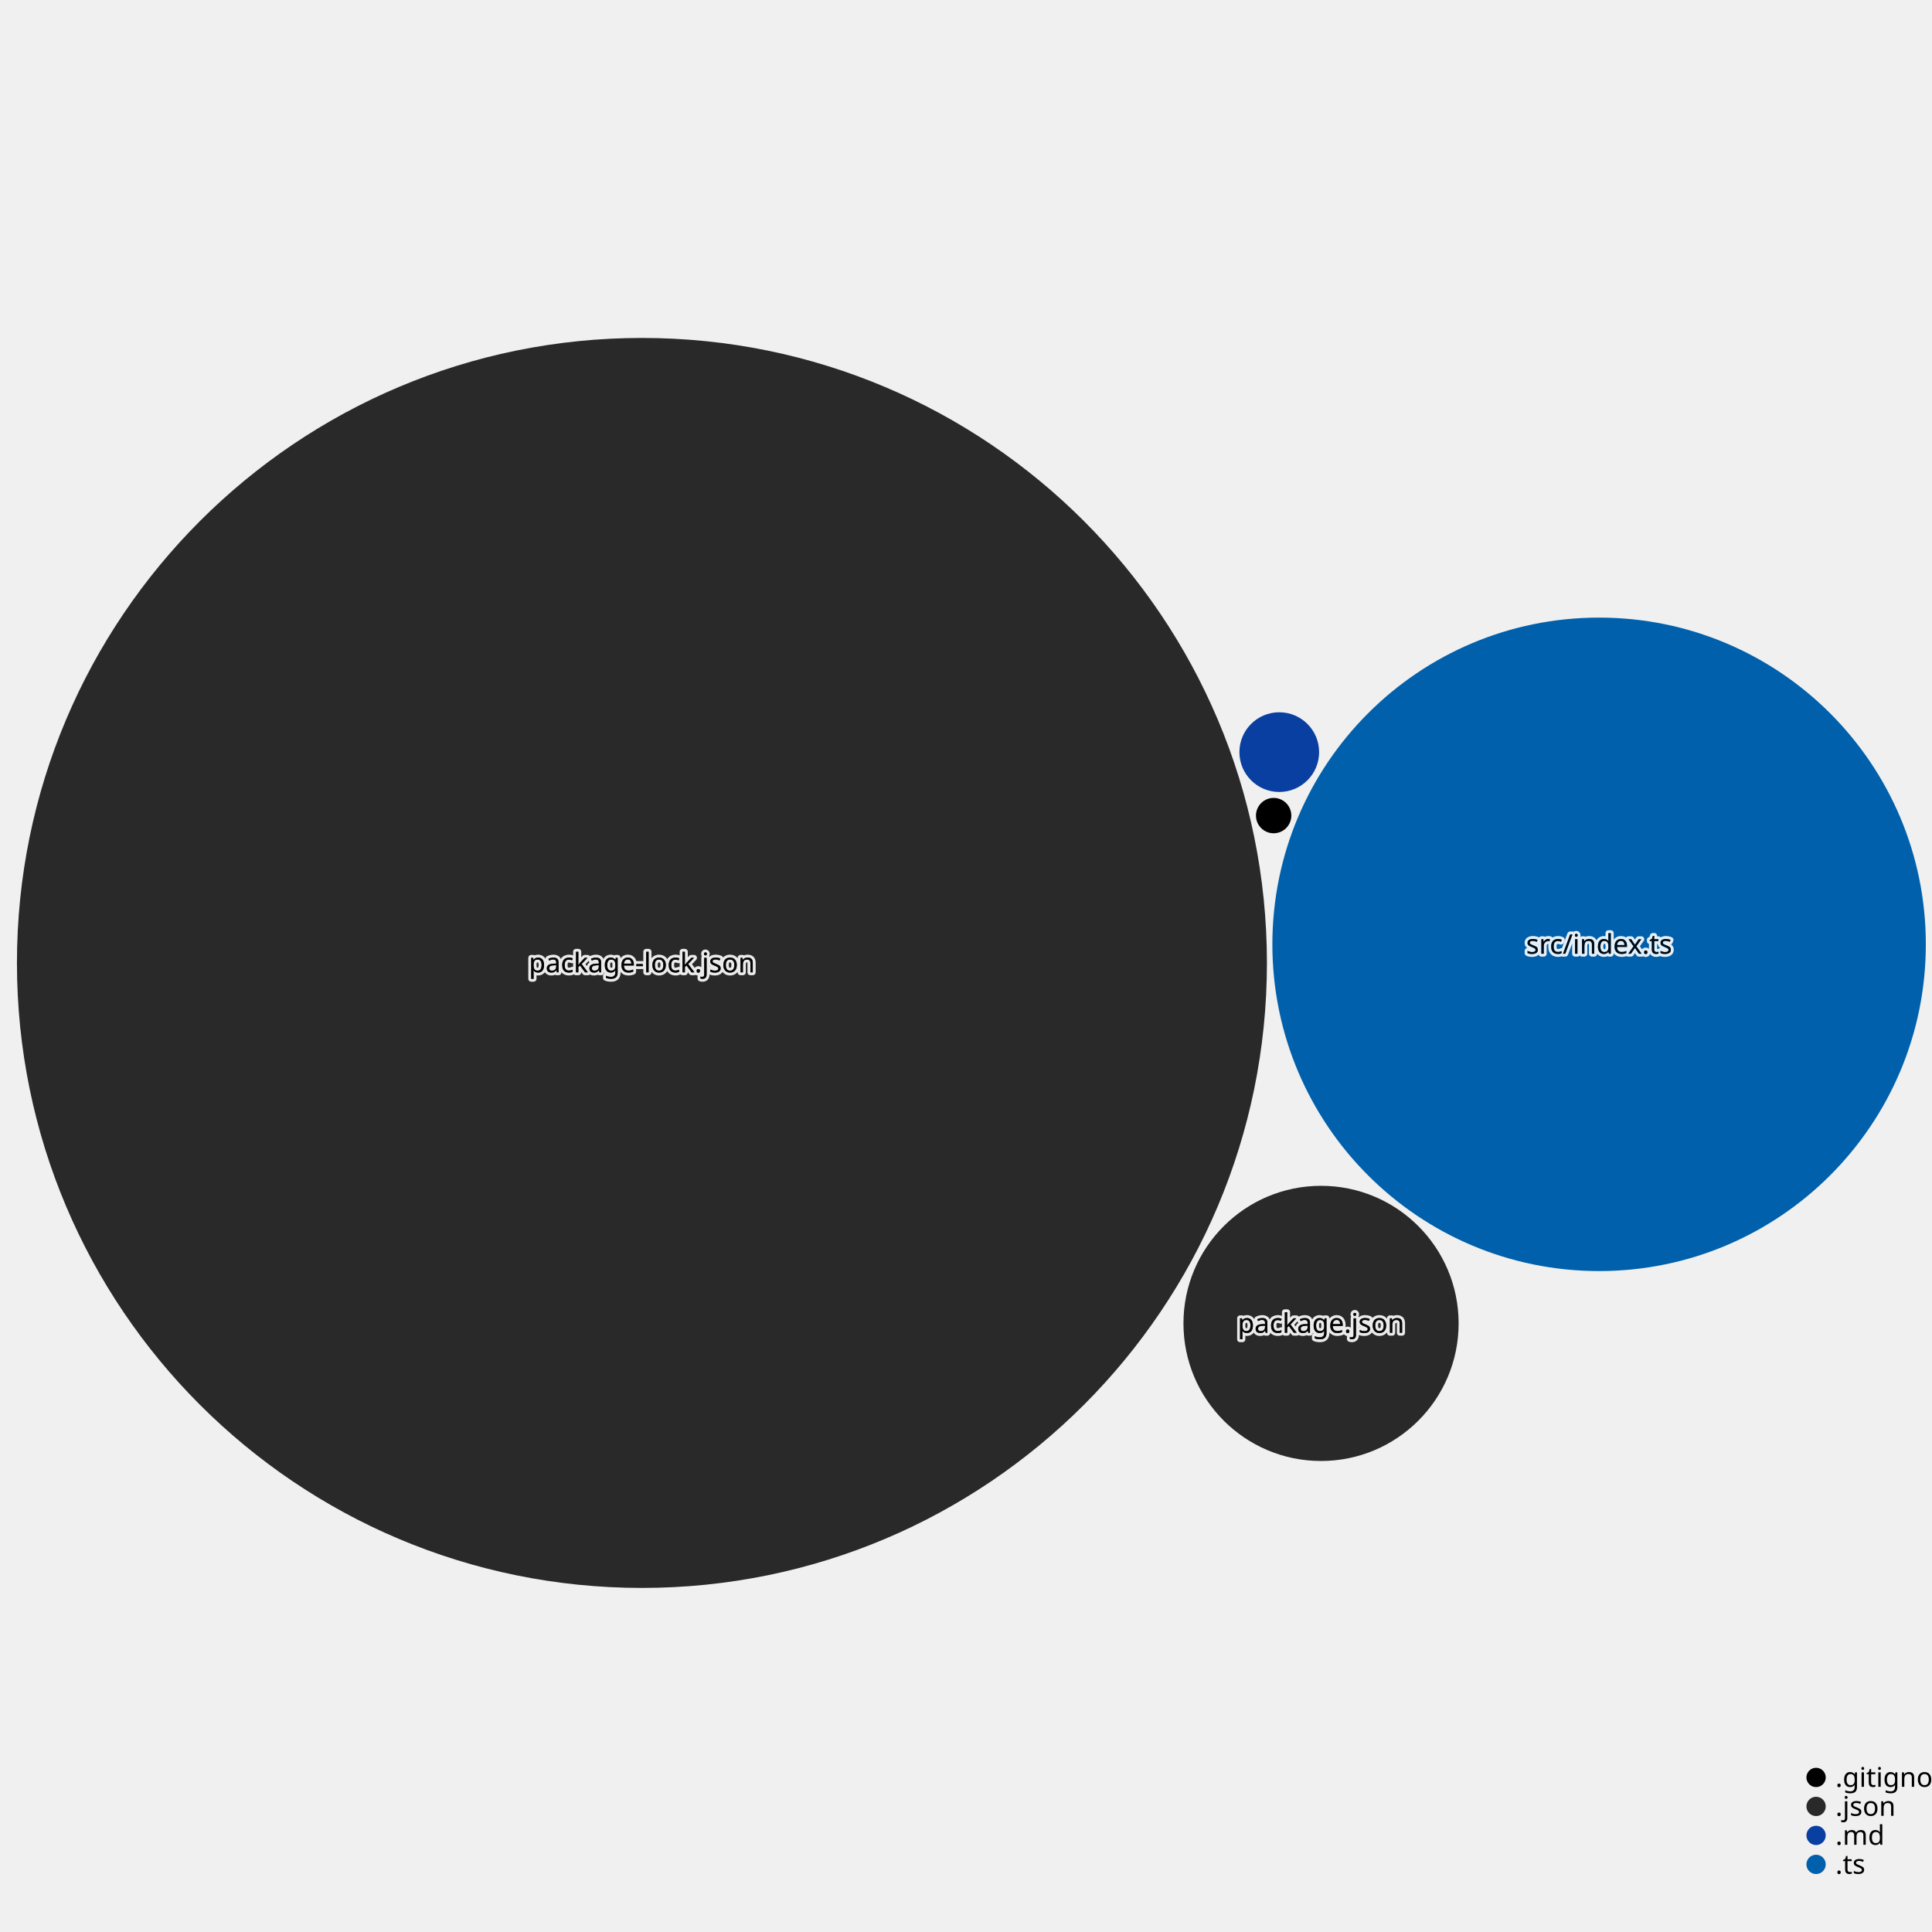
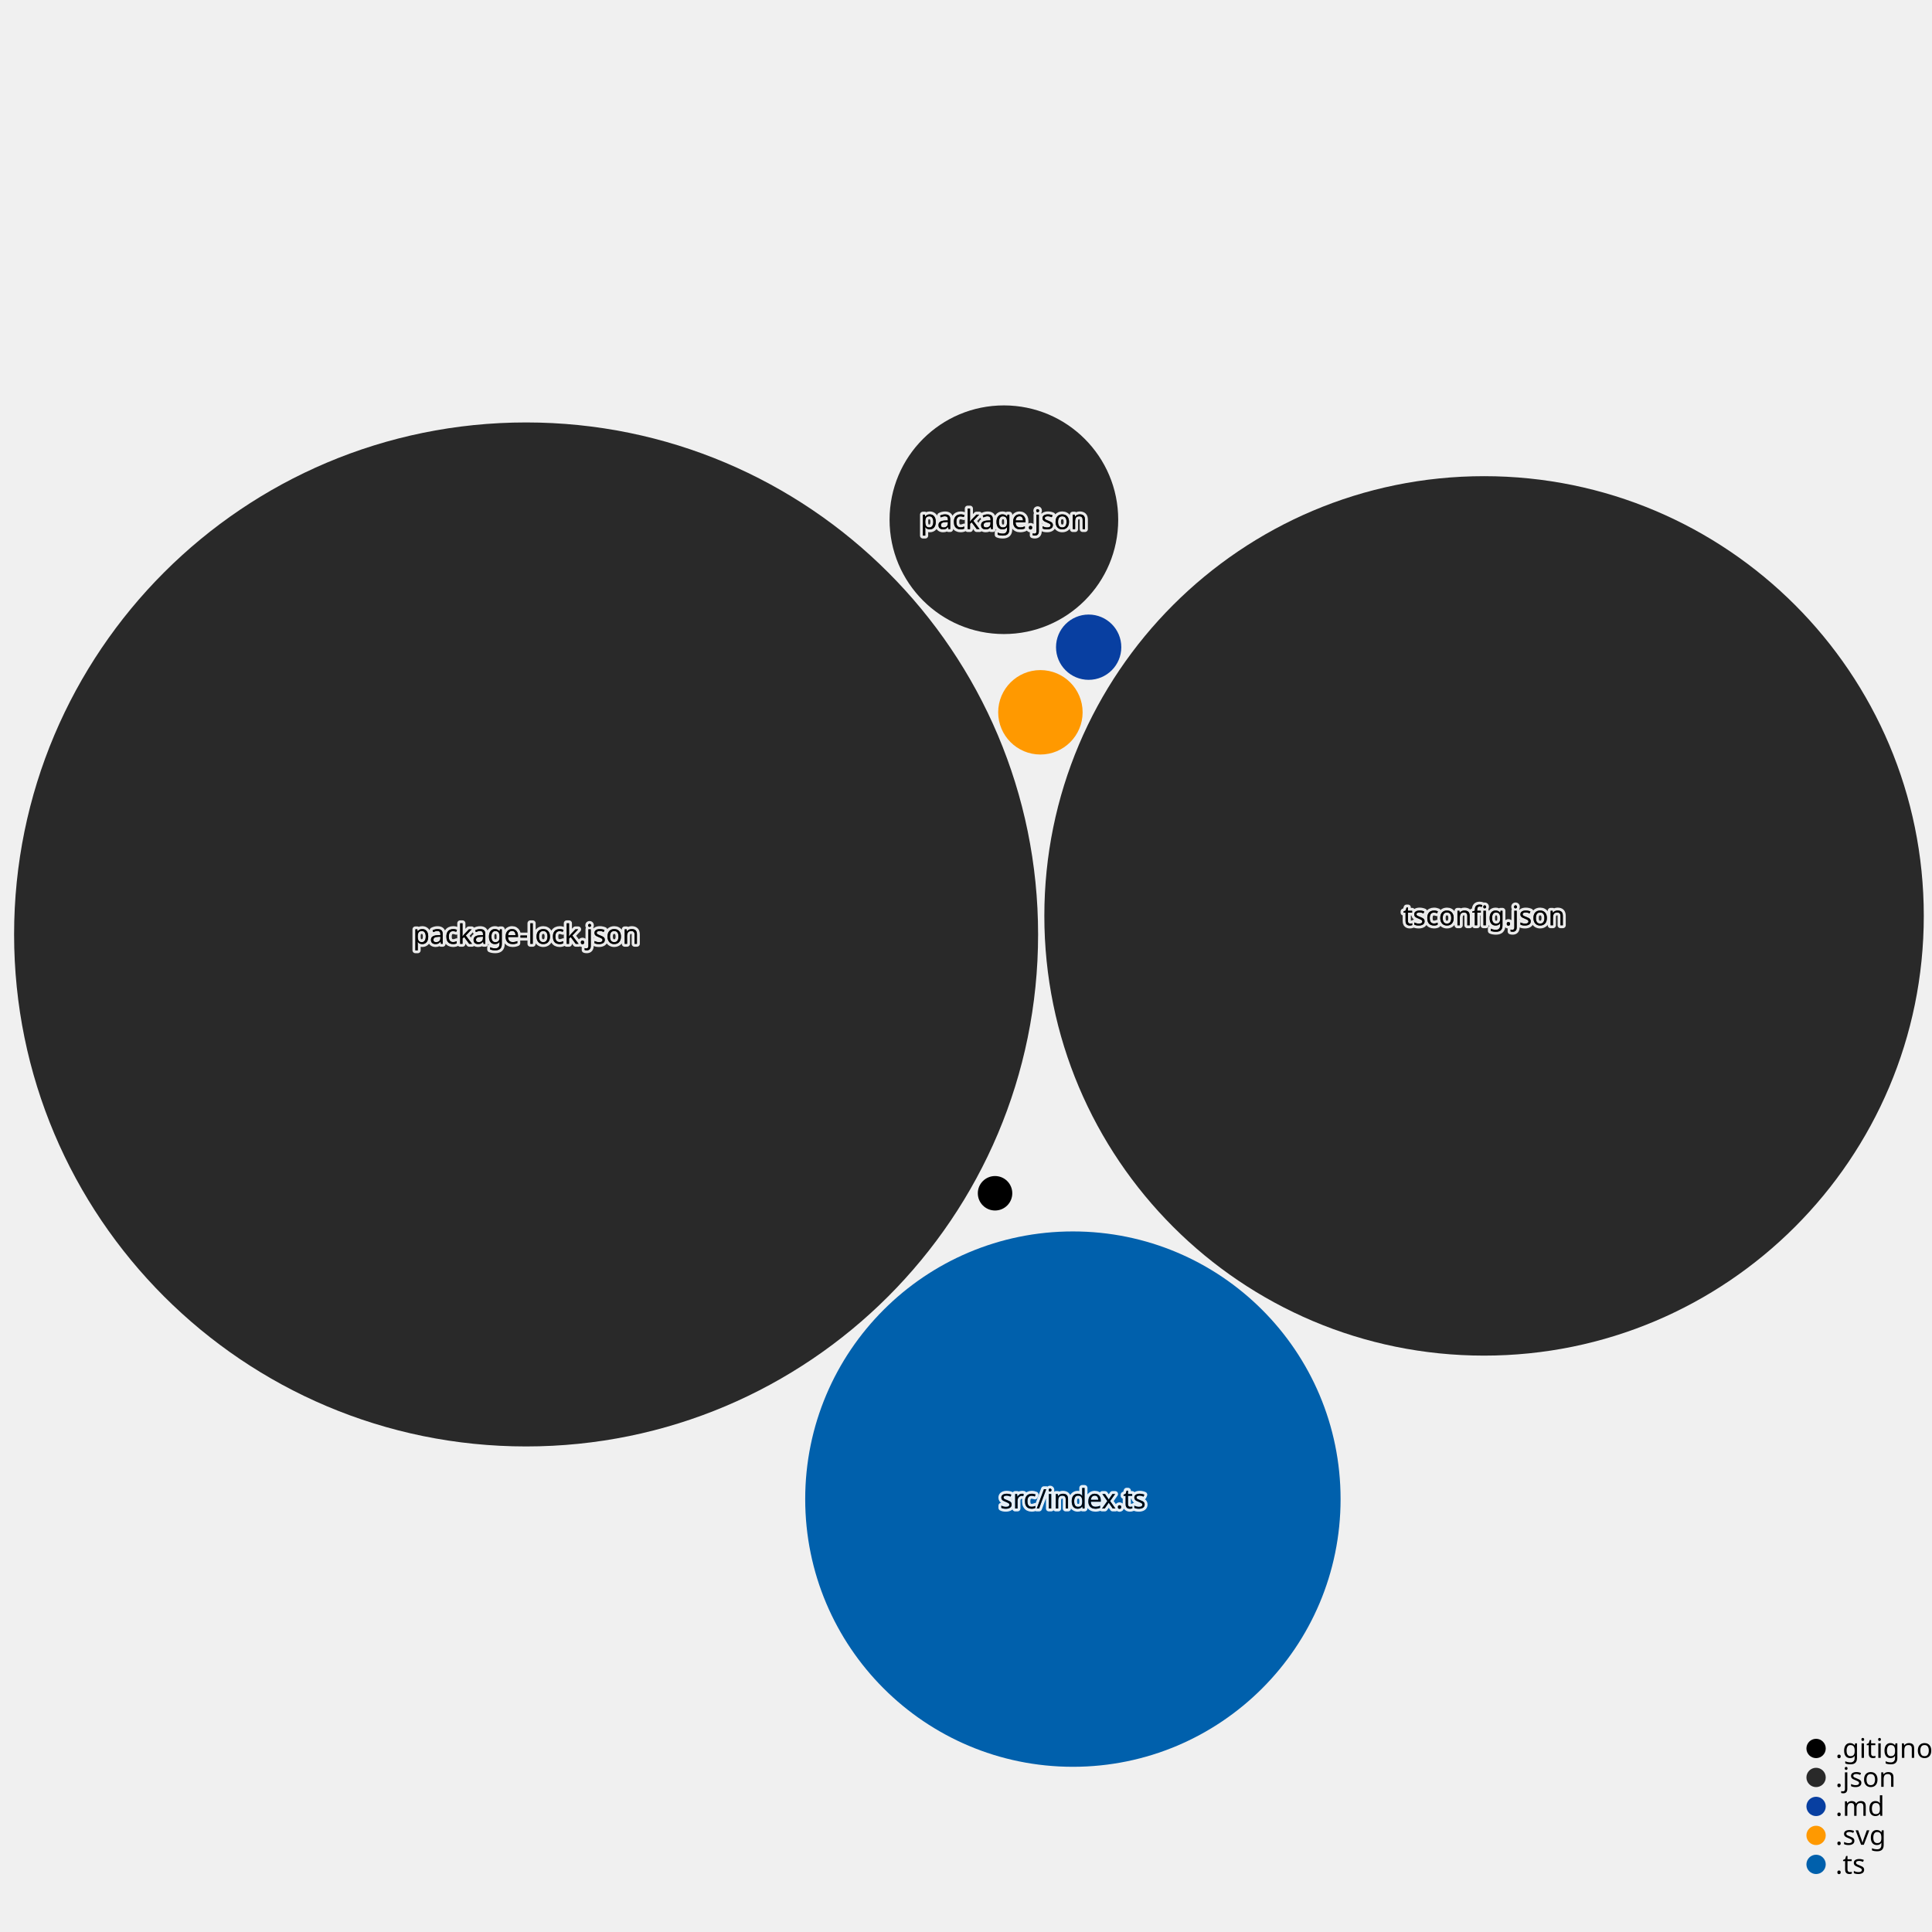
<svg xmlns="http://www.w3.org/2000/svg" width="1000" height="1000" style="background:white;font-family:sans-serif;overflow:visible">
  <defs>
    <filter id="glow" x="-50%" y="-50%" width="200%" height="200%">
      <feGaussianBlur stdDeviation="4" result="coloredBlur" />
      <feMerge>
        <feMergeNode in="coloredBlur" />
        <feMergeNode in="SourceGraphic" />
      </feMerge>
    </filter>
  </defs>
-   <g style="fill:#292929;transition:transform 0s ease-out, fill 0.1s ease-out" transform="translate(332.2651, 498.4142)">
-     <circle style="transition:all 0.5s ease-out" r="323.495" stroke-width="0" stroke="#374151" />
+   <g style="fill:#292929;transition:transform 0s ease-out, fill 0.1s ease-out" transform="translate(272.3078, 483.6664)">
+     <circle style="transition:all 0.5s ease-out" r="265.011" stroke-width="0" stroke="#374151" />
  </g>
-   <g style="fill:#0060ac;transition:transform 0s ease-out, fill 0.1s ease-out" transform="translate(827.6922, 488.7867)">
-     <circle style="transition:all 0.5s ease-out" r="169.116" stroke-width="0" stroke="#374151" />
+   <g style="fill:#292929;transition:transform 0s ease-out, fill 0.1s ease-out" transform="translate(768.1493, 474.0644)">
+     <circle style="transition:all 0.5s ease-out" r="227.599" stroke-width="0" stroke="#374151" />
  </g>
-   <g style="fill:#292929;transition:transform 0s ease-out, fill 0.1s ease-out" transform="translate(683.7675, 684.9887)">
-     <circle style="transition:all 0.5s ease-out" r="71.213" stroke-width="0" stroke="#374151" />
+   <g style="fill:#0060ac;transition:transform 0s ease-out, fill 0.1s ease-out" transform="translate(555.3268, 775.9383)">
+     <circle style="transition:all 0.5s ease-out" r="138.554" stroke-width="0" stroke="#374151" />
  </g>
-   <g style="fill:#083fa1;transition:transform 0s ease-out, fill 0.1s ease-out" transform="translate(662.1424, 389.3)">
-     <circle style="transition:all 0.5s ease-out" r="20.628" stroke-width="0" stroke="#374151" />
+   <g style="fill:#292929;transition:transform 0s ease-out, fill 0.1s ease-out" transform="translate(519.6121, 269.0096)">
+     <circle style="transition:all 0.5s ease-out" r="59.173" stroke-width="0" stroke="#374151" />
  </g>
-   <g style="fill:#000000;transition:transform 0s ease-out, fill 0.1s ease-out" transform="translate(659.2382, 422.1491)">
-     <circle style="transition:all 0.5s ease-out" r="9.149" stroke-width="0" stroke="#374151" />
+   <g style="fill:#ff9900;transition:transform 0s ease-out, fill 0.1s ease-out" transform="translate(538.5102, 368.6875)">
+     <circle style="transition:all 0.5s ease-out" r="21.851" stroke-width="0" stroke="#374151" />
  </g>
-   <g style="fill:#292929;transition:transform 0s ease-out" transform="translate(332.2651, 498.4142)">
+   <g style="fill:#083fa1;transition:transform 0s ease-out, fill 0.1s ease-out" transform="translate(563.4896, 334.9861)">
+     <circle style="transition:all 0.5s ease-out" r="16.898" stroke-width="0" stroke="#374151" />
+   </g>
+   <g style="fill:#000000;transition:transform 0s ease-out, fill 0.1s ease-out" transform="translate(515.0364, 617.6348)">
+     <circle style="transition:all 0.5s ease-out" r="8.921" stroke-width="0" stroke="#374151" />
+   </g>
+   <g style="fill:#292929;transition:transform 0s ease-out" transform="translate(272.3078, 483.6664)">
    <text style="pointer-events:none;opacity:0.9;font-size:14px;font-weight:500;transition:all 0.5s ease-out" fill="#4B5563" text-anchor="middle" dominant-baseline="middle" stroke="white" stroke-width="3" stroke-linejoin="round">package-lock.json</text>
    <text style="pointer-events:none;opacity:1;font-size:14px;font-weight:500;transition:all 0.5s ease-out" text-anchor="middle" dominant-baseline="middle">package-lock.json</text>
    <text style="pointer-events:none;opacity:0.9;font-size:14px;font-weight:500;mix-blend-mode:color-burn;transition:all 0.5s ease-out" fill="#110101" text-anchor="middle" dominant-baseline="middle">package-lock.json</text>
  </g>
-   <g style="fill:#0060ac;transition:transform 0s ease-out" transform="translate(827.6922, 488.7867)">
+   <g style="fill:#292929;transition:transform 0s ease-out" transform="translate(768.1493, 474.0644)">
+     <text style="pointer-events:none;opacity:0.9;font-size:14px;font-weight:500;transition:all 0.5s ease-out" fill="#4B5563" text-anchor="middle" dominant-baseline="middle" stroke="white" stroke-width="3" stroke-linejoin="round">tsconfig.json</text>
+     <text style="pointer-events:none;opacity:1;font-size:14px;font-weight:500;transition:all 0.5s ease-out" text-anchor="middle" dominant-baseline="middle">tsconfig.json</text>
+     <text style="pointer-events:none;opacity:0.9;font-size:14px;font-weight:500;mix-blend-mode:color-burn;transition:all 0.5s ease-out" fill="#110101" text-anchor="middle" dominant-baseline="middle">tsconfig.json</text>
+   </g>
+   <g style="fill:#0060ac;transition:transform 0s ease-out" transform="translate(555.3268, 775.9383)">
    <text style="pointer-events:none;opacity:0.9;font-size:14px;font-weight:500;transition:all 0.5s ease-out" fill="#4B5563" text-anchor="middle" dominant-baseline="middle" stroke="white" stroke-width="3" stroke-linejoin="round">src/index.ts</text>
    <text style="pointer-events:none;opacity:1;font-size:14px;font-weight:500;transition:all 0.5s ease-out" text-anchor="middle" dominant-baseline="middle">src/index.ts</text>
    <text style="pointer-events:none;opacity:0.9;font-size:14px;font-weight:500;mix-blend-mode:color-burn;transition:all 0.5s ease-out" fill="#110101" text-anchor="middle" dominant-baseline="middle">src/index.ts</text>
  </g>
-   <g style="fill:#292929;transition:transform 0s ease-out" transform="translate(683.7675, 684.9887)">
+   <g style="fill:#292929;transition:transform 0s ease-out" transform="translate(519.6121, 269.0096)">
    <text style="pointer-events:none;opacity:0.9;font-size:14px;font-weight:500;transition:all 0.5s ease-out" fill="#4B5563" text-anchor="middle" dominant-baseline="middle" stroke="white" stroke-width="3" stroke-linejoin="round">package.json</text>
    <text style="pointer-events:none;opacity:1;font-size:14px;font-weight:500;transition:all 0.5s ease-out" text-anchor="middle" dominant-baseline="middle">package.json</text>
    <text style="pointer-events:none;opacity:0.9;font-size:14px;font-weight:500;mix-blend-mode:color-burn;transition:all 0.5s ease-out" fill="#110101" text-anchor="middle" dominant-baseline="middle">package.json</text>
  </g>
-   <g transform="translate(940, 920)">
+   <g transform="translate(940, 905)">
    <g transform="translate(0, 0)">
      <circle r="5" fill="#000000" />
      <text x="10" style="font-size:14px;font-weight:300" dominant-baseline="middle">.gitignore</text>
    </g>
    <g transform="translate(0, 15)">
      <circle r="5" fill="#292929" />
      <text x="10" style="font-size:14px;font-weight:300" dominant-baseline="middle">.json</text>
    </g>
    <g transform="translate(0, 30)">
      <circle r="5" fill="#083fa1" />
      <text x="10" style="font-size:14px;font-weight:300" dominant-baseline="middle">.md</text>
    </g>
    <g transform="translate(0, 45)">
+       <circle r="5" fill="#ff9900" />
+       <text x="10" style="font-size:14px;font-weight:300" dominant-baseline="middle">.svg</text>
+     </g>
+     <g transform="translate(0, 60)">
      <circle r="5" fill="#0060ac" />
      <text x="10" style="font-size:14px;font-weight:300" dominant-baseline="middle">.ts</text>
    </g>
    <g fill="#9CA3AF" style="font-weight:300;font-style:italic;font-size:12px">each dot sized by file size</g>
  </g>
</svg>
